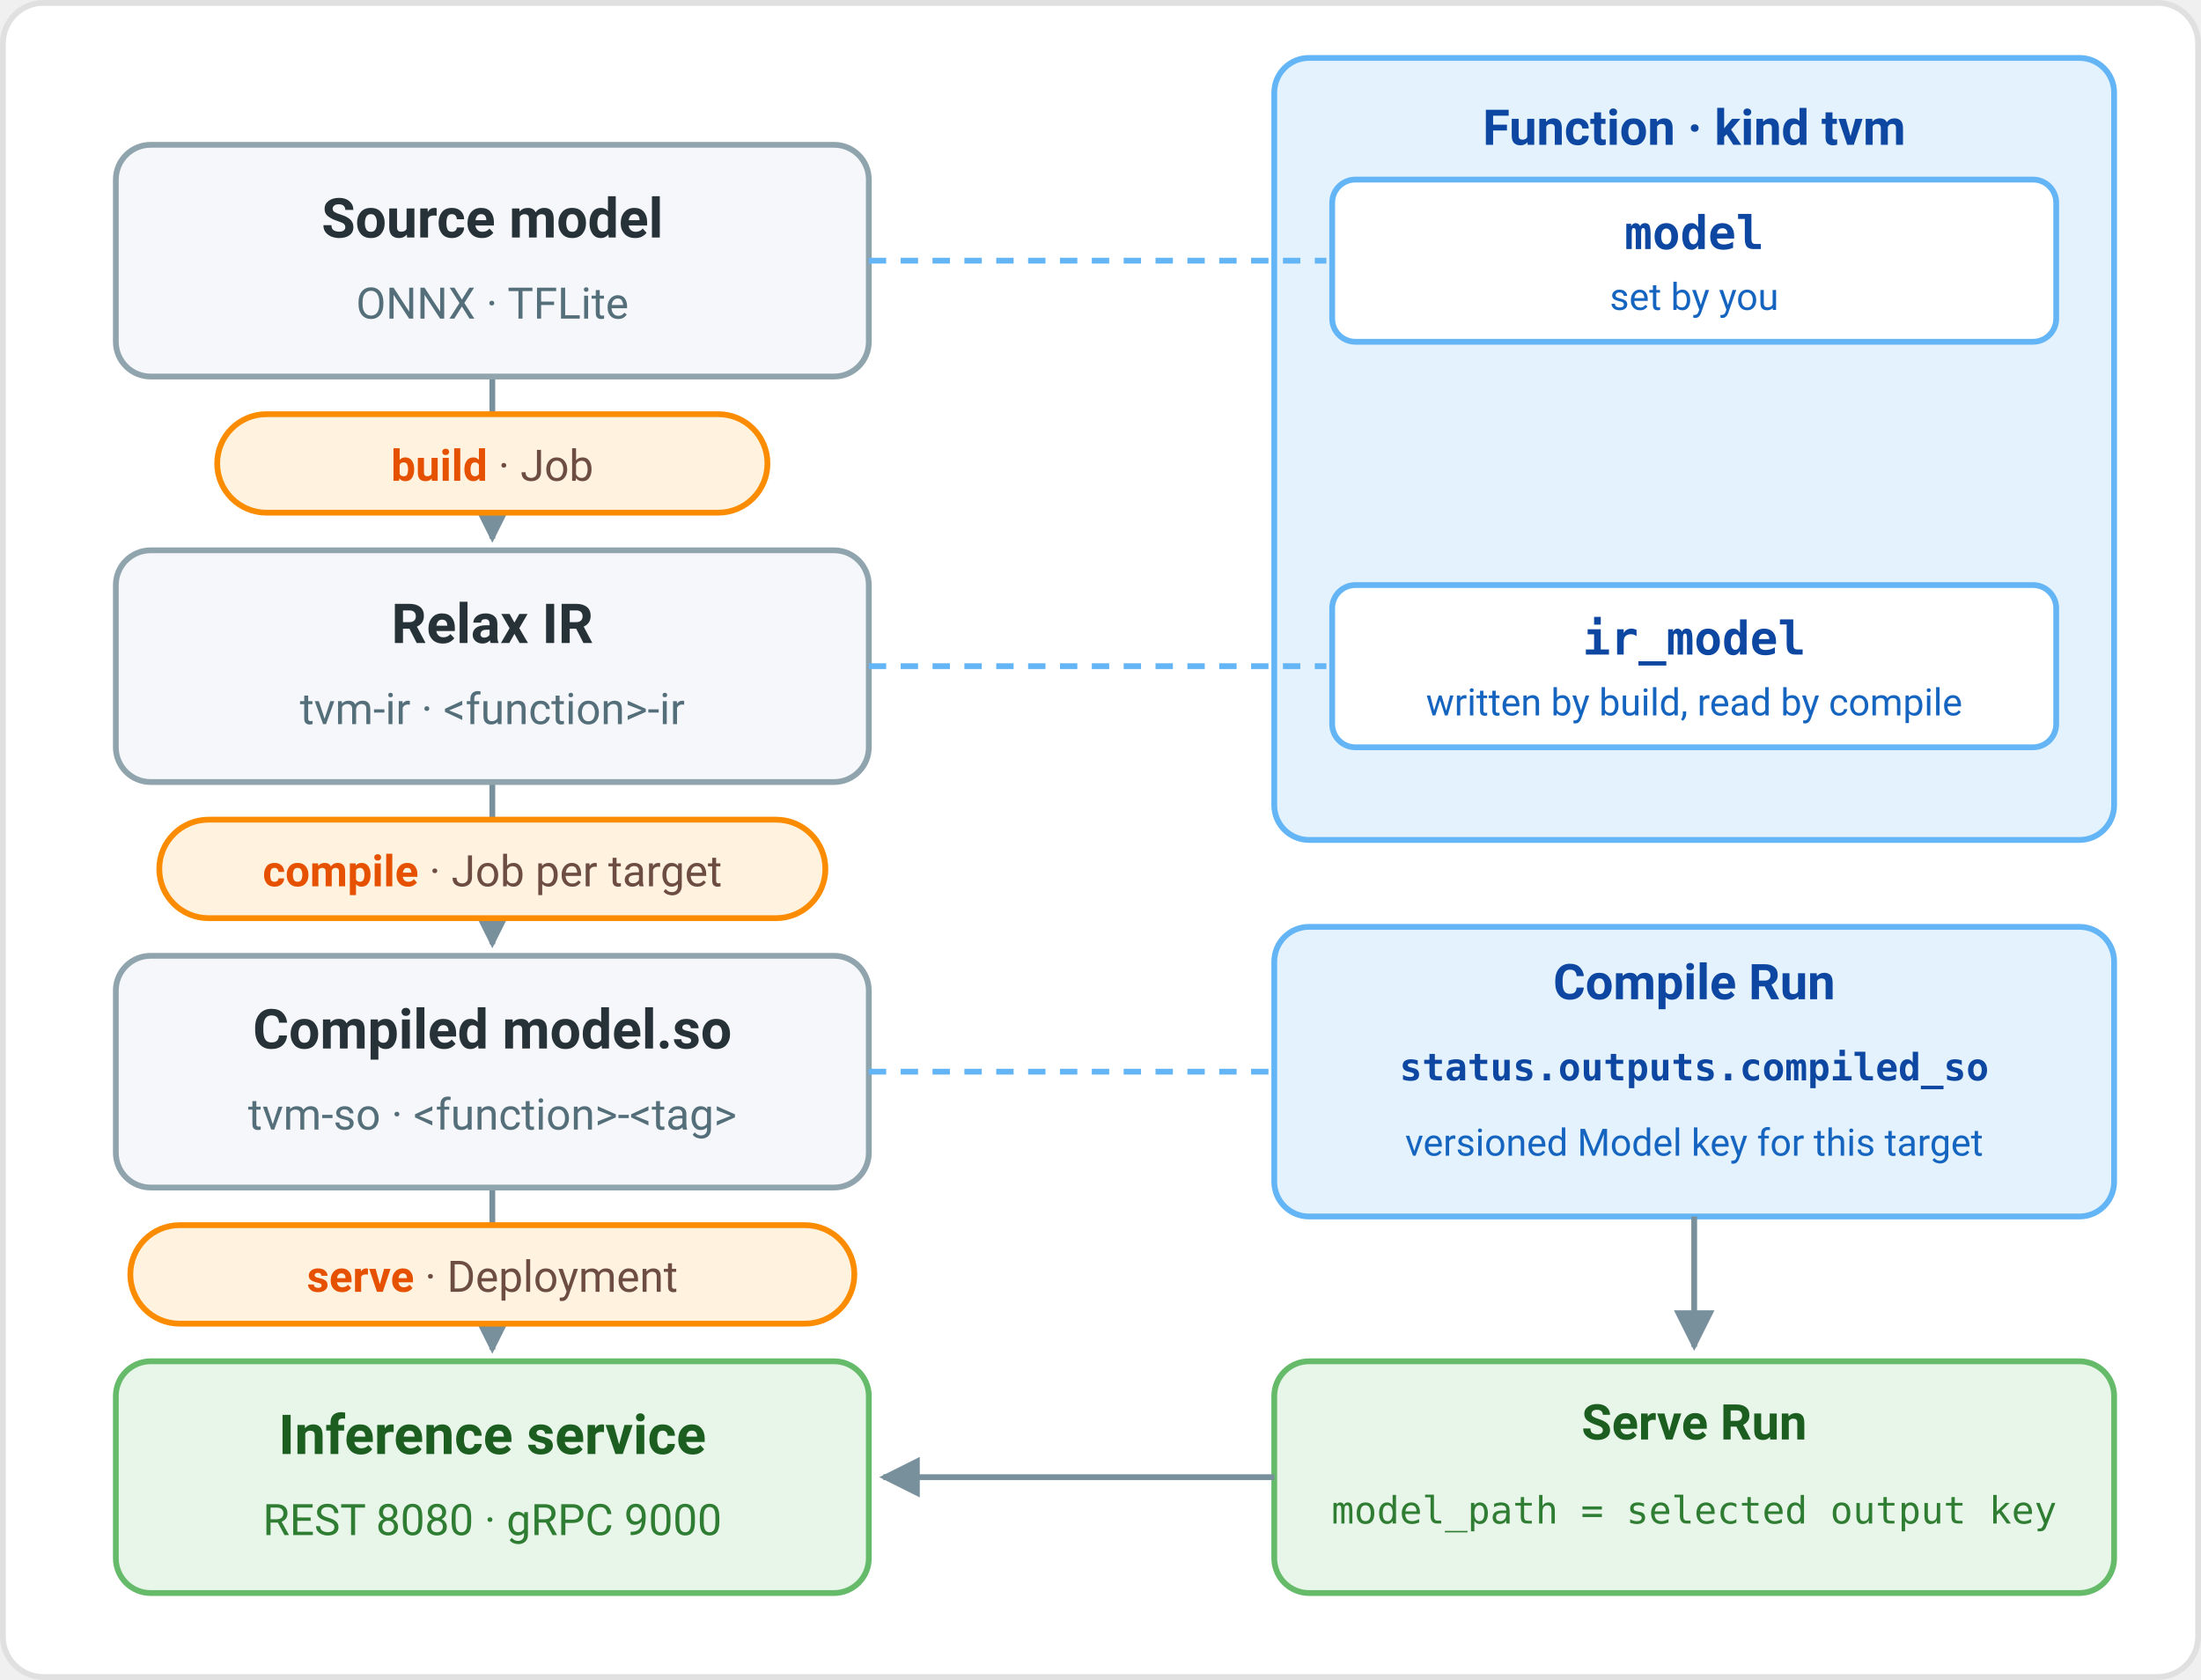
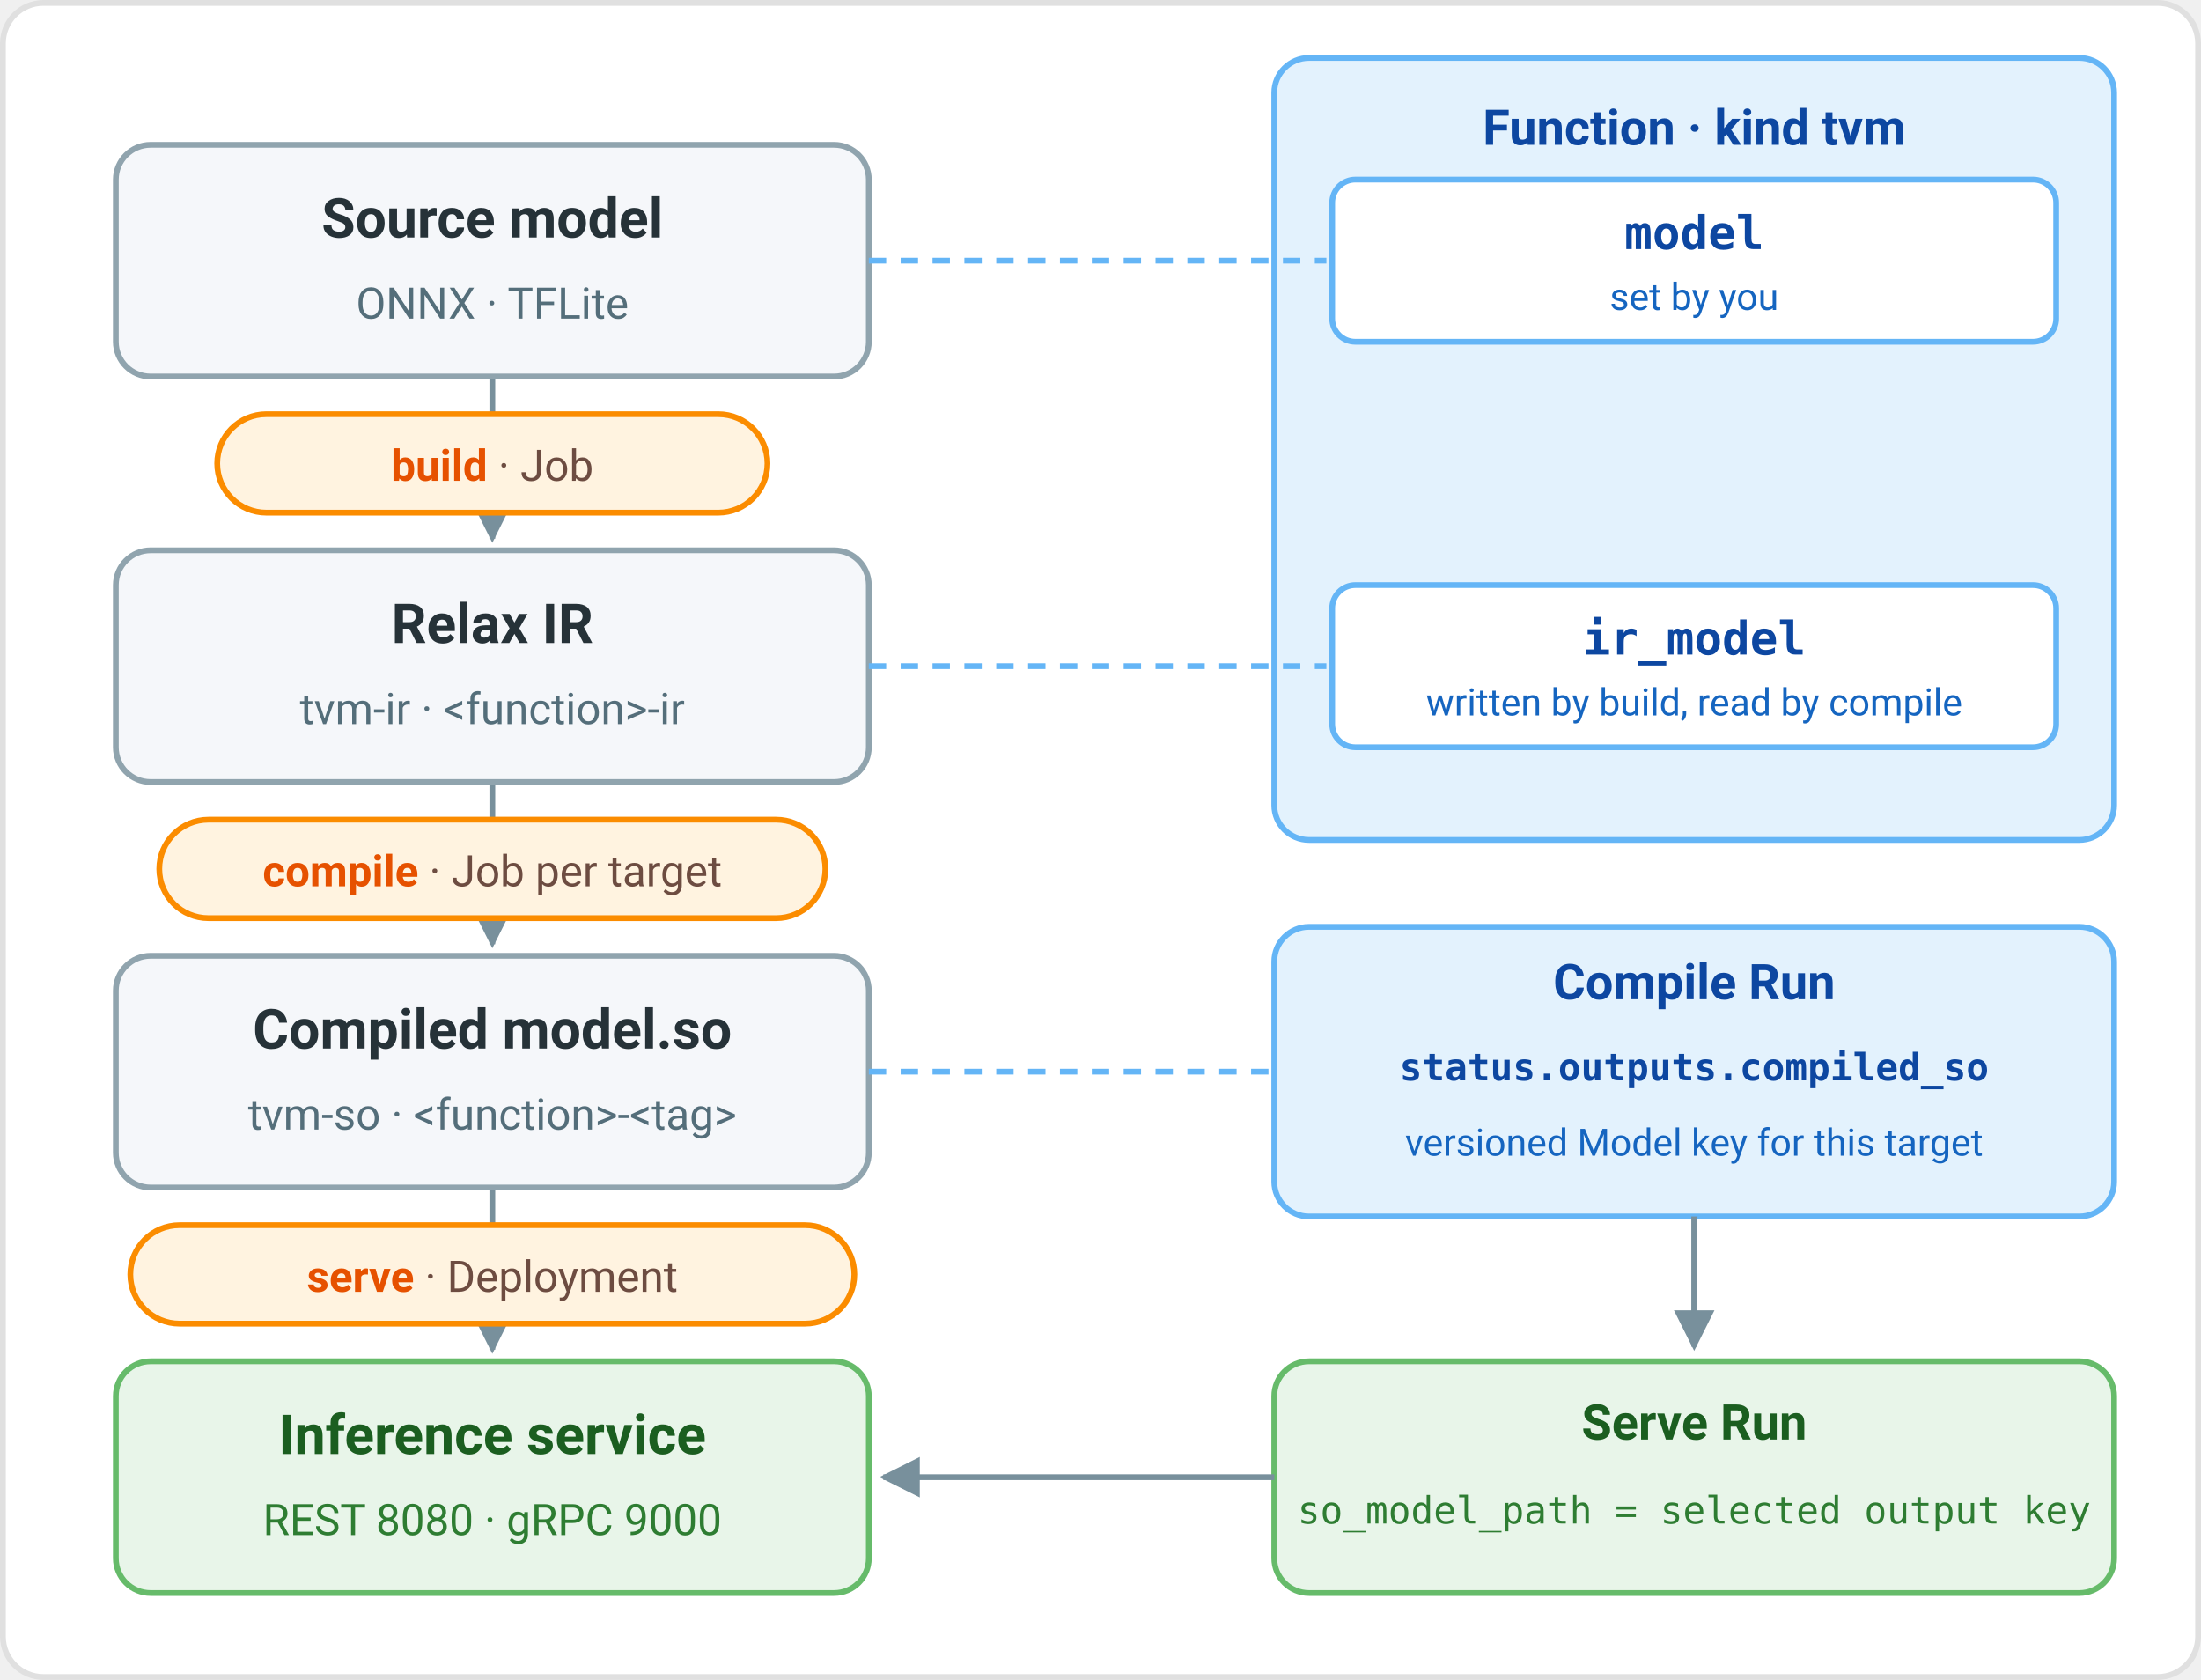
<svg xmlns="http://www.w3.org/2000/svg" viewBox="0 0 760 580" width="760" height="580" font-family="Roboto, Helvetica, Arial, sans-serif">
  <defs>
    <marker id="arrow" viewBox="0 0 10 10" refX="9" refY="5" markerWidth="7" markerHeight="7" orient="auto-start-reverse">
      <path d="M 0 0 L 10 5 L 0 10 z" fill="#78909c" />
    </marker>
  </defs>
  <rect x="1" y="1" width="758" height="578" rx="14" fill="#ffffff" stroke="#e0e0e0" stroke-width="2" />
  <line x1="170" y1="130" x2="170" y2="186" stroke="#78909c" stroke-width="2" marker-end="url(#arrow)" />
  <line x1="170" y1="270" x2="170" y2="326" stroke="#78909c" stroke-width="2" marker-end="url(#arrow)" />
  <line x1="170" y1="410" x2="170" y2="466" stroke="#78909c" stroke-width="2" marker-end="url(#arrow)" />
  <rect x="40" y="50" width="260" height="80" rx="12" fill="#f5f7fa" stroke="#90a4ae" stroke-width="2" />
  <text x="170" y="82" text-anchor="middle" font-size="19" font-weight="700" fill="#263238">Source model</text>
  <text x="170" y="110" text-anchor="middle" font-size="15" fill="#546e7a">ONNX · TFLite</text>
  <rect x="40" y="190" width="260" height="80" rx="12" fill="#f5f7fa" stroke="#90a4ae" stroke-width="2" />
  <text x="170" y="222" text-anchor="middle" font-size="19" font-weight="700" fill="#263238">Relax IR</text>
  <text x="170" y="250" text-anchor="middle" font-size="15" fill="#546e7a">tvm-ir · &lt;function&gt;-ir</text>
  <rect x="40" y="330" width="260" height="80" rx="12" fill="#f5f7fa" stroke="#90a4ae" stroke-width="2" />
  <text x="170" y="362" text-anchor="middle" font-size="19" font-weight="700" fill="#263238">Compiled model.so</text>
  <text x="170" y="390" text-anchor="middle" font-size="15" fill="#546e7a">tvm-so · &lt;function&gt;-&lt;tag&gt;</text>
  <rect x="40" y="470" width="260" height="80" rx="12" fill="#e8f5e9" stroke="#66bb6a" stroke-width="2" />
  <text x="170" y="502" text-anchor="middle" font-size="19" font-weight="700" fill="#1b5e20">Inference service</text>
  <text x="170" y="530" text-anchor="middle" font-size="15" fill="#2e7d32">REST 8080 · gRPC 9000</text>
  <rect x="75" y="143" width="190" height="34" rx="17" fill="#fff3e0" stroke="#fb8c00" stroke-width="2" />
  <text x="170" y="166" text-anchor="middle" font-size="15" fill="#6d4c41">
    <tspan font-weight="700" fill="#e65100">build</tspan> · Job</text>
  <rect x="55" y="283" width="230" height="34" rx="17" fill="#fff3e0" stroke="#fb8c00" stroke-width="2" />
  <text x="170" y="306" text-anchor="middle" font-size="15" fill="#6d4c41">
    <tspan font-weight="700" fill="#e65100">compile</tspan> · Job per target</text>
  <rect x="45" y="423" width="250" height="34" rx="17" fill="#fff3e0" stroke="#fb8c00" stroke-width="2" />
  <text x="170" y="446" text-anchor="middle" font-size="15" fill="#6d4c41">
    <tspan font-weight="700" fill="#e65100">serve</tspan> · Deployment</text>
  <rect x="440" y="20" width="290" height="270" rx="12" fill="#e3f2fd" stroke="#64b5f6" stroke-width="2" />
  <text x="585" y="50" text-anchor="middle" font-size="17" font-weight="700" fill="#0d47a1">Function · kind tvm</text>
  <line x1="300" y1="90" x2="458" y2="90" stroke="#64b5f6" stroke-width="2" stroke-dasharray="6 5" />
  <line x1="300" y1="230" x2="458" y2="230" stroke="#64b5f6" stroke-width="2" stroke-dasharray="6 5" />
  <rect x="460" y="62" width="250" height="56" rx="8" fill="#ffffff" stroke="#64b5f6" stroke-width="2" />
  <text x="585" y="86" text-anchor="middle" font-size="16" font-weight="700" font-family="Roboto Mono, Consolas, monospace" fill="#0d47a1">model</text>
  <text x="585" y="107" text-anchor="middle" font-size="13" fill="#1565c0">set by you</text>
  <rect x="460" y="202" width="250" height="56" rx="8" fill="#ffffff" stroke="#64b5f6" stroke-width="2" />
  <text x="585" y="226" text-anchor="middle" font-size="16" font-weight="700" font-family="Roboto Mono, Consolas, monospace" fill="#0d47a1">ir_model</text>
  <text x="585" y="247" text-anchor="middle" font-size="13" fill="#1565c0">written by build, read by compile</text>
  <line x1="300" y1="370" x2="440" y2="370" stroke="#64b5f6" stroke-width="2" stroke-dasharray="6 5" />
  <rect x="440" y="320" width="290" height="100" rx="12" fill="#e3f2fd" stroke="#64b5f6" stroke-width="2" />
  <text x="585" y="345" text-anchor="middle" font-size="17" font-weight="700" fill="#0d47a1">Compile Run</text>
  <text x="585" y="373" text-anchor="middle" font-size="13" font-weight="700" font-family="Roboto Mono, Consolas, monospace" fill="#0d47a1">status.outputs.compiled_so</text>
  <text x="585" y="399" text-anchor="middle" font-size="13" fill="#1565c0">versioned Model key for this target</text>
  <line x1="585" y1="420" x2="585" y2="465" stroke="#78909c" stroke-width="2" marker-end="url(#arrow)" />
  <rect x="440" y="470" width="290" height="80" rx="12" fill="#e8f5e9" stroke="#66bb6a" stroke-width="2" />
  <text x="585" y="497" text-anchor="middle" font-size="17" font-weight="700" fill="#1b5e20">Serve Run</text>
-   <text x="585" y="526" text-anchor="middle" font-size="13" font-family="Roboto Mono, Consolas, monospace" fill="#2e7d32">model_path = selected output key</text>
+   <text x="585" y="526" text-anchor="middle" font-size="13" font-family="Roboto Mono, Consolas, monospace" fill="#2e7d32">so_model_path = selected output key</text>
  <line x1="440" y1="510" x2="305" y2="510" stroke="#78909c" stroke-width="2" marker-end="url(#arrow)" />
</svg>
